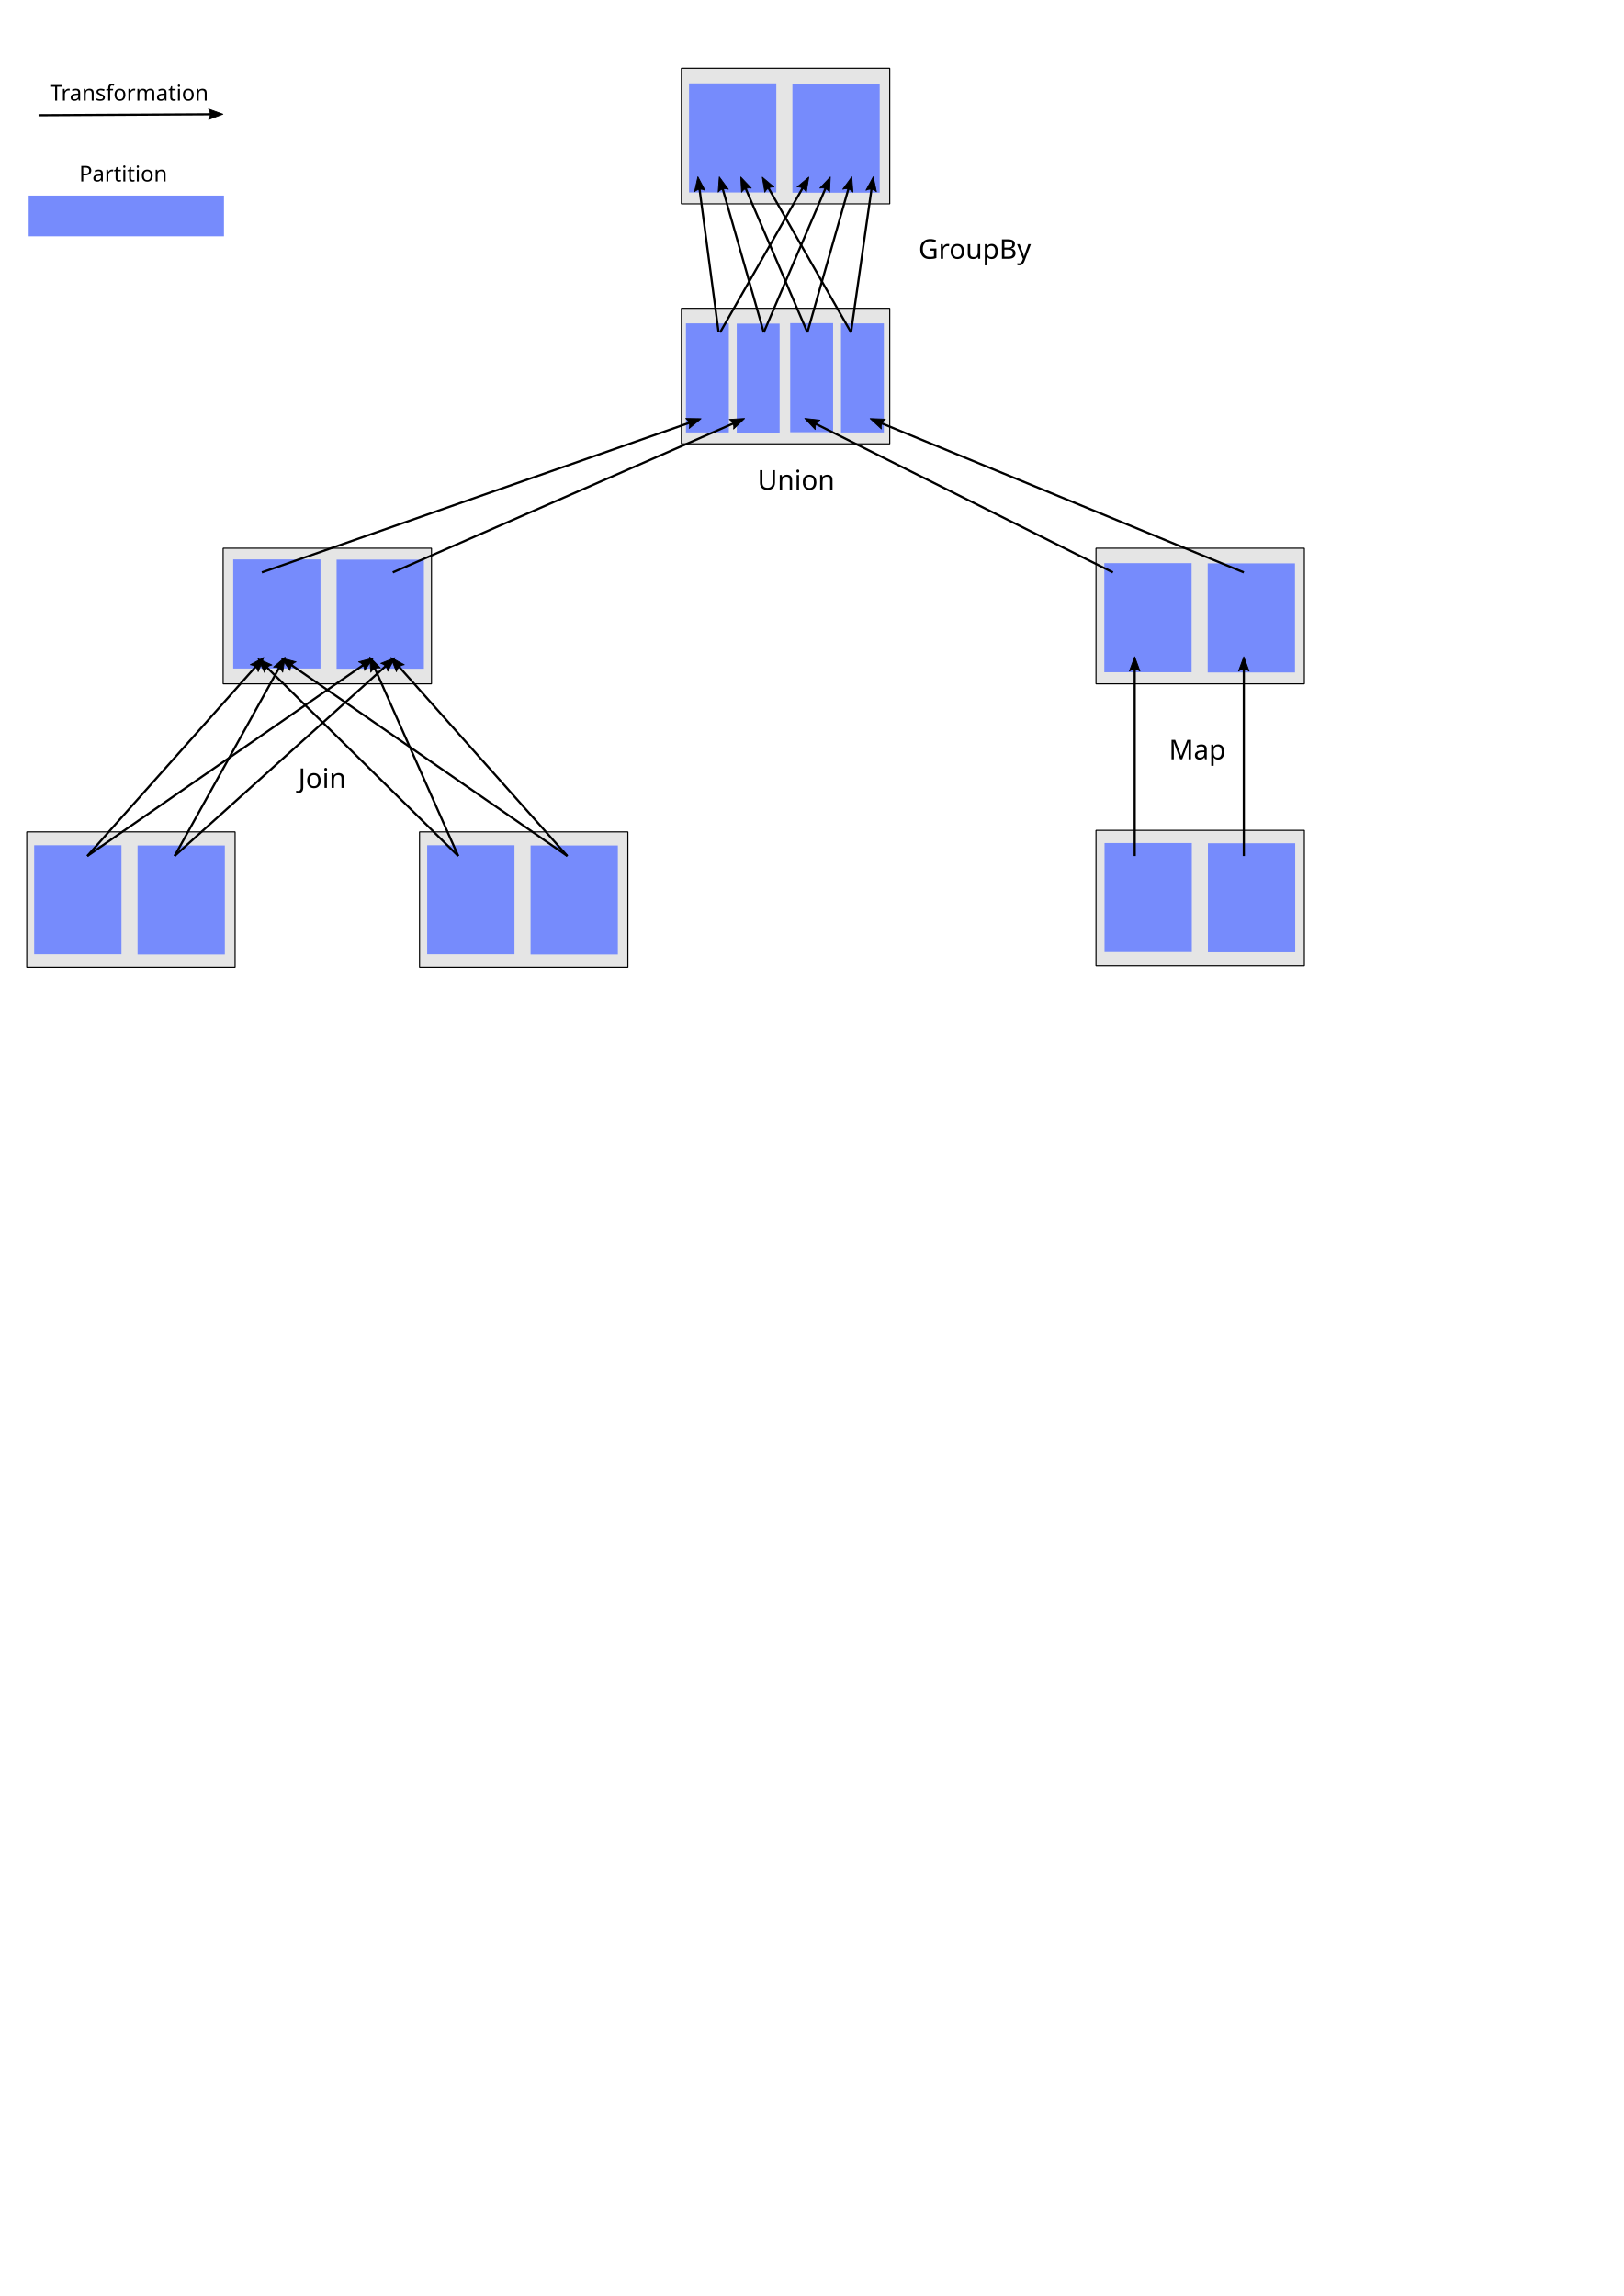
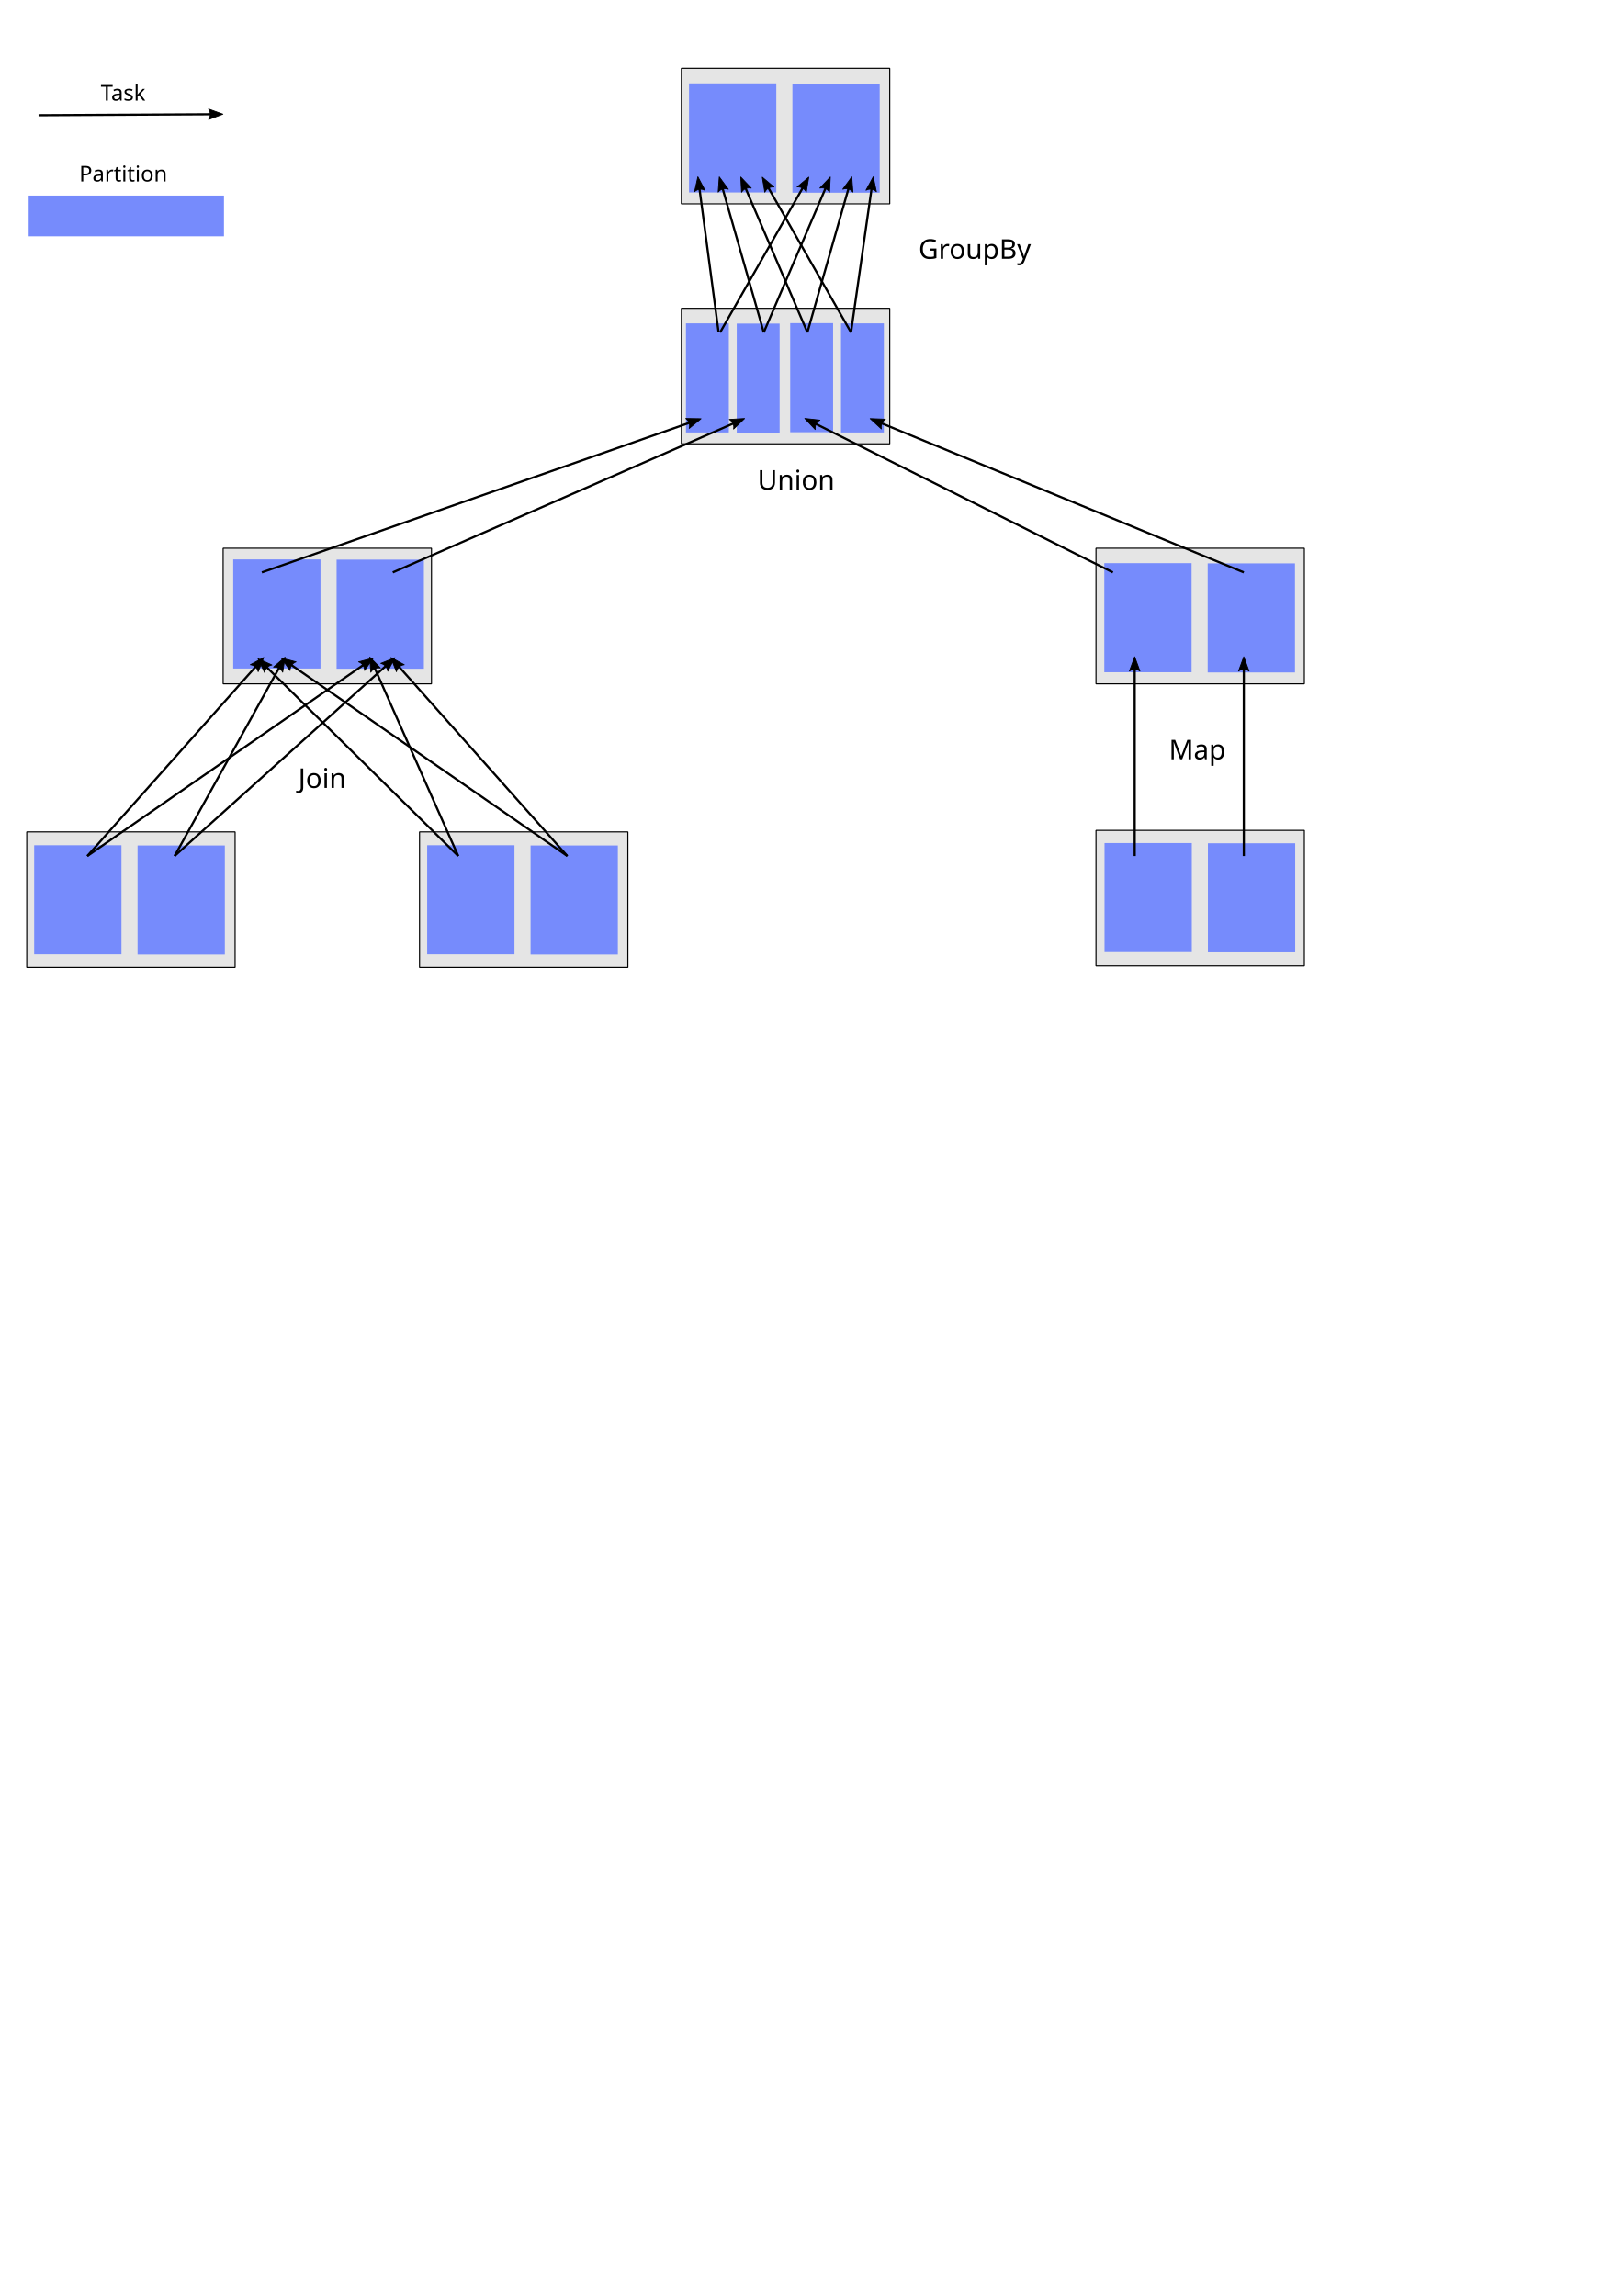
<svg xmlns="http://www.w3.org/2000/svg" width="210mm" height="297mm" viewBox="0 0 744.094 1052.362" id="svg2" version="1.1">
  <defs id="defs4">
    <marker orient="auto" refY="0" refX="0" id="marker12890" style="overflow:visible">
      <path id="path12892" style="fill:#000000;fill-opacity:1;fill-rule:evenodd;stroke:#000000;stroke-width:0.625;stroke-linejoin:round;stroke-opacity:1" d="M 8.719,4.034 -2.207,0.016 8.719,-4.002 c -1.745,2.372 -1.735,5.617 -6e-7,8.035 z" transform="scale(-0.6,-0.6)" />
    </marker>
    <marker orient="auto" refY="0" refX="0" id="marker12694" style="overflow:visible">
      <path id="path12696" style="fill:#000000;fill-opacity:1;fill-rule:evenodd;stroke:#000000;stroke-width:0.625;stroke-linejoin:round;stroke-opacity:1" d="M 8.719,4.034 -2.207,0.016 8.719,-4.002 c -1.745,2.372 -1.735,5.617 -6e-7,8.035 z" transform="scale(-0.6,-0.6)" />
    </marker>
    <marker orient="auto" refY="0" refX="0" id="marker12504" style="overflow:visible">
      <path id="path12506" style="fill:#000000;fill-opacity:1;fill-rule:evenodd;stroke:#000000;stroke-width:0.625;stroke-linejoin:round;stroke-opacity:1" d="M 8.719,4.034 -2.207,0.016 8.719,-4.002 c -1.745,2.372 -1.735,5.617 -6e-7,8.035 z" transform="scale(-0.6,-0.6)" />
    </marker>
    <marker orient="auto" refY="0" refX="0" id="marker12320" style="overflow:visible">
      <path id="path12322" style="fill:#000000;fill-opacity:1;fill-rule:evenodd;stroke:#000000;stroke-width:0.625;stroke-linejoin:round;stroke-opacity:1" d="M 8.719,4.034 -2.207,0.016 8.719,-4.002 c -1.745,2.372 -1.735,5.617 -6e-7,8.035 z" transform="scale(-0.6,-0.6)" />
    </marker>
    <marker orient="auto" refY="0" refX="0" id="marker12142" style="overflow:visible">
      <path id="path12144" style="fill:#000000;fill-opacity:1;fill-rule:evenodd;stroke:#000000;stroke-width:0.625;stroke-linejoin:round;stroke-opacity:1" d="M 8.719,4.034 -2.207,0.016 8.719,-4.002 c -1.745,2.372 -1.735,5.617 -6e-7,8.035 z" transform="scale(-0.6,-0.6)" />
    </marker>
    <marker orient="auto" refY="0" refX="0" id="marker11970" style="overflow:visible">
      <path id="path11972" style="fill:#000000;fill-opacity:1;fill-rule:evenodd;stroke:#000000;stroke-width:0.625;stroke-linejoin:round;stroke-opacity:1" d="M 8.719,4.034 -2.207,0.016 8.719,-4.002 c -1.745,2.372 -1.735,5.617 -6e-7,8.035 z" transform="scale(-0.6,-0.6)" />
    </marker>
    <marker orient="auto" refY="0" refX="0" id="marker11804" style="overflow:visible">
      <path id="path11806" style="fill:#000000;fill-opacity:1;fill-rule:evenodd;stroke:#000000;stroke-width:0.625;stroke-linejoin:round;stroke-opacity:1" d="M 8.719,4.034 -2.207,0.016 8.719,-4.002 c -1.745,2.372 -1.735,5.617 -6e-7,8.035 z" transform="scale(-0.6,-0.6)" />
    </marker>
    <marker orient="auto" refY="0" refX="0" id="marker11644" style="overflow:visible">
      <path id="path11646" style="fill:#000000;fill-opacity:1;fill-rule:evenodd;stroke:#000000;stroke-width:0.625;stroke-linejoin:round;stroke-opacity:1" d="M 8.719,4.034 -2.207,0.016 8.719,-4.002 c -1.745,2.372 -1.735,5.617 -6e-7,8.035 z" transform="scale(-0.6,-0.6)" />
    </marker>
    <marker style="overflow:visible" id="marker11456" refX="0" refY="0" orient="auto">
      <path transform="scale(-0.6,-0.6)" d="M 8.719,4.034 -2.207,0.016 8.719,-4.002 c -1.745,2.372 -1.735,5.617 -6e-7,8.035 z" style="fill:#000000;fill-opacity:1;fill-rule:evenodd;stroke:#000000;stroke-width:0.625;stroke-linejoin:round;stroke-opacity:1" id="path11458" />
    </marker>
    <marker style="overflow:visible" id="marker11308" refX="0" refY="0" orient="auto">
      <path transform="scale(-0.6,-0.6)" d="M 8.719,4.034 -2.207,0.016 8.719,-4.002 c -1.745,2.372 -1.735,5.617 -6e-7,8.035 z" style="fill:#000000;fill-opacity:1;fill-rule:evenodd;stroke:#000000;stroke-width:0.625;stroke-linejoin:round;stroke-opacity:1" id="path11310" />
    </marker>
    <marker orient="auto" refY="0" refX="0" id="marker11142" style="overflow:visible">
      <path id="path11144" style="fill:#000000;fill-opacity:1;fill-rule:evenodd;stroke:#000000;stroke-width:0.625;stroke-linejoin:round;stroke-opacity:1" d="M 8.719,4.034 -2.207,0.016 8.719,-4.002 c -1.745,2.372 -1.735,5.617 -6e-7,8.035 z" transform="scale(-0.6,-0.6)" />
    </marker>
    <marker orient="auto" refY="0" refX="0" id="marker11006" style="overflow:visible">
      <path id="path11008" style="fill:#000000;fill-opacity:1;fill-rule:evenodd;stroke:#000000;stroke-width:0.625;stroke-linejoin:round;stroke-opacity:1" d="M 8.719,4.034 -2.207,0.016 8.719,-4.002 c -1.745,2.372 -1.735,5.617 -6e-7,8.035 z" transform="scale(-0.6,-0.6)" />
    </marker>
    <marker orient="auto" refY="0" refX="0" id="marker10876" style="overflow:visible">
      <path id="path10878" style="fill:#000000;fill-opacity:1;fill-rule:evenodd;stroke:#000000;stroke-width:0.625;stroke-linejoin:round;stroke-opacity:1" d="M 8.719,4.034 -2.207,0.016 8.719,-4.002 c -1.745,2.372 -1.735,5.617 -6e-7,8.035 z" transform="scale(-0.6,-0.6)" />
    </marker>
    <marker orient="auto" refY="0" refX="0" id="marker10752" style="overflow:visible">
      <path id="path10754" style="fill:#000000;fill-opacity:1;fill-rule:evenodd;stroke:#000000;stroke-width:0.625;stroke-linejoin:round;stroke-opacity:1" d="M 8.719,4.034 -2.207,0.016 8.719,-4.002 c -1.745,2.372 -1.735,5.617 -6e-7,8.035 z" transform="scale(-0.6,-0.6)" />
    </marker>
    <marker orient="auto" refY="0" refX="0" id="marker10634" style="overflow:visible">
      <path id="path10636" style="fill:#000000;fill-opacity:1;fill-rule:evenodd;stroke:#000000;stroke-width:0.625;stroke-linejoin:round;stroke-opacity:1" d="M 8.719,4.034 -2.207,0.016 8.719,-4.002 c -1.745,2.372 -1.735,5.617 -6e-7,8.035 z" transform="scale(-0.6,-0.6)" />
    </marker>
    <marker orient="auto" refY="0" refX="0" id="marker10522" style="overflow:visible">
      <path id="path10524" style="fill:#000000;fill-opacity:1;fill-rule:evenodd;stroke:#000000;stroke-width:0.625;stroke-linejoin:round;stroke-opacity:1" d="M 8.719,4.034 -2.207,0.016 8.719,-4.002 c -1.745,2.372 -1.735,5.617 -6e-7,8.035 z" transform="scale(-0.6,-0.6)" />
    </marker>
    <marker style="overflow:visible" id="marker10036" refX="0" refY="0" orient="auto">
      <path transform="scale(-0.6,-0.6)" d="M 8.719,4.034 -2.207,0.016 8.719,-4.002 c -1.745,2.372 -1.735,5.617 -6e-7,8.035 z" style="fill:#000000;fill-opacity:1;fill-rule:evenodd;stroke:#000000;stroke-width:0.625;stroke-linejoin:round;stroke-opacity:1" id="path10038" />
    </marker>
    <marker style="overflow:visible" id="marker9936" refX="0" refY="0" orient="auto">
      <path transform="scale(-0.6,-0.6)" d="M 8.719,4.034 -2.207,0.016 8.719,-4.002 c -1.745,2.372 -1.735,5.617 -6e-7,8.035 z" style="fill:#000000;fill-opacity:1;fill-rule:evenodd;stroke:#000000;stroke-width:0.625;stroke-linejoin:round;stroke-opacity:1" id="path9938" />
    </marker>
    <marker style="overflow:visible" id="marker9842" refX="0" refY="0" orient="auto">
      <path transform="scale(-0.6,-0.6)" d="M 8.719,4.034 -2.207,0.016 8.719,-4.002 c -1.745,2.372 -1.735,5.617 -6e-7,8.035 z" style="fill:#000000;fill-opacity:1;fill-rule:evenodd;stroke:#000000;stroke-width:0.625;stroke-linejoin:round;stroke-opacity:1" id="path9844" />
    </marker>
    <marker style="overflow:visible" id="marker9754" refX="0" refY="0" orient="auto">
      <path transform="scale(-0.6,-0.6)" d="M 8.719,4.034 -2.207,0.016 8.719,-4.002 c -1.745,2.372 -1.735,5.617 -6e-7,8.035 z" style="fill:#000000;fill-opacity:1;fill-rule:evenodd;stroke:#000000;stroke-width:0.625;stroke-linejoin:round;stroke-opacity:1" id="path9756" />
    </marker>
    <marker style="overflow:visible" id="marker9672" refX="0" refY="0" orient="auto">
      <path transform="scale(-0.6,-0.6)" d="M 8.719,4.034 -2.207,0.016 8.719,-4.002 c -1.745,2.372 -1.735,5.617 -6e-7,8.035 z" style="fill:#000000;fill-opacity:1;fill-rule:evenodd;stroke:#000000;stroke-width:0.625;stroke-linejoin:round;stroke-opacity:1" id="path9674" />
    </marker>
    <marker style="overflow:visible" id="marker9596" refX="0" refY="0" orient="auto">
      <path transform="scale(-0.6,-0.6)" d="M 8.719,4.034 -2.207,0.016 8.719,-4.002 c -1.745,2.372 -1.735,5.617 -6e-7,8.035 z" style="fill:#000000;fill-opacity:1;fill-rule:evenodd;stroke:#000000;stroke-width:0.625;stroke-linejoin:round;stroke-opacity:1" id="path9598" />
    </marker>
    <marker style="overflow:visible" id="marker9526" refX="0" refY="0" orient="auto">
      <path transform="scale(-0.6,-0.6)" d="M 8.719,4.034 -2.207,0.016 8.719,-4.002 c -1.745,2.372 -1.735,5.617 -6e-7,8.035 z" style="fill:#000000;fill-opacity:1;fill-rule:evenodd;stroke:#000000;stroke-width:0.625;stroke-linejoin:round;stroke-opacity:1" id="path9528" />
    </marker>
    <marker orient="auto" refY="0" refX="0" id="marker5819" style="overflow:visible">
      <path id="path5821" style="fill:#000000;fill-opacity:1;fill-rule:evenodd;stroke:#000000;stroke-width:0.625;stroke-linejoin:round;stroke-opacity:1" d="M 8.719,4.034 -2.207,0.016 8.719,-4.002 c -1.745,2.372 -1.735,5.617 -6e-7,8.035 z" transform="scale(-0.6,-0.6)" />
    </marker>
    <marker style="overflow:visible" id="marker5297" refX="0" refY="0" orient="auto">
      <path transform="scale(-0.6,-0.6)" d="M 8.719,4.034 -2.207,0.016 8.719,-4.002 c -1.745,2.372 -1.735,5.617 -6e-7,8.035 z" style="fill:#000000;fill-opacity:1;fill-rule:evenodd;stroke:#000000;stroke-width:0.625;stroke-linejoin:round;stroke-opacity:1" id="path5299" />
    </marker>
    <marker orient="auto" refY="0.0" refX="0.0" id="marker5215" style="overflow:visible;">
      <path id="path5217" style="fill-rule:evenodd;stroke-width:0.625;stroke-linejoin:round;stroke:#000000;stroke-opacity:1;fill:#000000;fill-opacity:1" d="M 8.719,4.034 L -2.207,0.016 L 8.719,-4.002 C 6.973,-1.63 6.983,1.616 8.719,4.034 z " transform="scale(0.6) rotate(180) translate(0,0)" />
    </marker>
    <marker orient="auto" refY="0.0" refX="0.0" id="Arrow2Mend" style="overflow:visible;">
      <path id="path4226" style="fill-rule:evenodd;stroke-width:0.625;stroke-linejoin:round;stroke:#000000;stroke-opacity:1;fill:#000000;fill-opacity:1" d="M 8.719,4.034 L -2.207,0.016 L 8.719,-4.002 C 6.973,-1.63 6.983,1.616 8.719,4.034 z " transform="scale(0.6) rotate(180) translate(0,0)" />
    </marker>
    <marker orient="auto" refY="0.0" refX="0.0" id="Arrow1Send" style="overflow:visible;">
      <path id="path4214" d="M 0.0,0.0 L 5.0,-5.0 L -12.5,0.0 L 5.0,5.0 L 0.0,0.0 z " style="fill-rule:evenodd;stroke:#000000;stroke-width:1pt;stroke-opacity:1;fill:#000000;fill-opacity:1" transform="scale(0.2) rotate(180) translate(6,0)" />
    </marker>
    <marker orient="auto" refY="0.0" refX="0.0" id="Arrow1Lend" style="overflow:visible;">
      <path id="path4202" d="M 0.0,0.0 L 5.0,-5.0 L -12.5,0.0 L 5.0,5.0 L 0.0,0.0 z " style="fill-rule:evenodd;stroke:#000000;stroke-width:1pt;stroke-opacity:1;fill:#000000;fill-opacity:1" transform="scale(0.8) rotate(180) translate(12.5,0)" />
    </marker>
    <marker orient="auto" refY="0.0" refX="0.0" id="Arrow1Lstart" style="overflow:visible">
      <path id="path4199" d="M 0.0,0.0 L 5.0,-5.0 L -12.5,0.0 L 5.0,5.0 L 0.0,0.0 z " style="fill-rule:evenodd;stroke:#000000;stroke-width:1pt;stroke-opacity:1;fill:#000000;fill-opacity:1" transform="scale(0.8) translate(12.5,0)" />
    </marker>
    <marker orient="auto" refY="0" refX="0" id="Arrow2Mend-6" style="overflow:visible">
      <path id="path4226-1" style="fill:#000000;fill-opacity:1;fill-rule:evenodd;stroke:#000000;stroke-width:0.625;stroke-linejoin:round;stroke-opacity:1" d="M 8.719,4.034 -2.207,0.016 8.719,-4.002 c -1.745,2.372 -1.735,5.617 -6e-7,8.035 z" transform="scale(-0.6,-0.6)" />
    </marker>
    <marker orient="auto" refY="0" refX="0" id="Arrow2Mend-8" style="overflow:visible">
      <path id="path4226-6" style="fill:#000000;fill-opacity:1;fill-rule:evenodd;stroke:#000000;stroke-width:0.625;stroke-linejoin:round;stroke-opacity:1" d="M 8.719,4.034 -2.207,0.016 8.719,-4.002 c -1.745,2.372 -1.735,5.617 -6e-7,8.035 z" transform="scale(-0.6,-0.6)" />
    </marker>
  </defs>
  <g id="layer1">
    <rect style="opacity:1;fill:#e5e5e5;fill-opacity:1;stroke:#000000;stroke-width:0.502;stroke-linejoin:miter;stroke-miterlimit:0;stroke-dasharray:none;stroke-dashoffset:0;stroke-opacity:1" id="rect4136-2" width="95.479" height="62.148" x="312.26" y="31.288" />
    <text xml:space="preserve" style="font-style:normal;font-weight:normal;font-size:12.5px;line-height:125%;font-family:sans-serif;letter-spacing:0px;word-spacing:0px;fill:#000000;fill-opacity:1;stroke:none;stroke-width:1px;stroke-linecap:butt;stroke-linejoin:miter;stroke-opacity:1" x="347.139" y="224.422" id="text4595">
      <tspan id="tspan4597" x="347.139" y="224.422">Union</tspan>
    </text>
-     <text xml:space="preserve" style="font-style:normal;font-weight:normal;font-size:10px;line-height:125%;font-family:sans-serif;letter-spacing:0px;word-spacing:0px;fill:#000000;fill-opacity:1;stroke:none;stroke-width:1px;stroke-linecap:butt;stroke-linejoin:miter;stroke-opacity:1" x="22.943" y="46.112" id="text4595-1">
-       <tspan id="tspan4597-7" x="22.943" y="46.112">Transformation</tspan>
+     <text xml:space="preserve" style="font-style:normal;font-weight:normal;font-size:10px;line-height:125%;font-family:sans-serif;letter-spacing:0px;word-spacing:0px;fill:#000000;fill-opacity:1;stroke:none;stroke-width:1px;stroke-linecap:butt;stroke-linejoin:miter;stroke-opacity:1" x="46.177" y="46.112" id="text4595-1">
+       <tspan id="tspan4597-7" x="46.177" y="46.112">Task</tspan>
    </text>
    <path style="fill:none;fill-rule:evenodd;stroke:#000000;stroke-width:1.001;stroke-linecap:butt;stroke-linejoin:miter;stroke-miterlimit:4;stroke-dasharray:none;stroke-opacity:1;marker-end:url(#marker5297)" d="m 17.667,52.8 83.156,-0.457" id="path4193-9" />
    <rect style="opacity:1;fill:#e5e5e5;fill-opacity:1;stroke:#000000;stroke-width:0.502;stroke-linejoin:miter;stroke-miterlimit:0;stroke-dasharray:none;stroke-dashoffset:0;stroke-opacity:1" id="rect4136-2-6" width="95.479" height="62.148" x="102.26" y="251.288" />
    <rect style="opacity:1;fill:#e5e5e5;fill-opacity:1;stroke:#000000;stroke-width:0.502;stroke-linejoin:miter;stroke-miterlimit:0;stroke-dasharray:none;stroke-dashoffset:0;stroke-opacity:1" id="rect4136-2-0" width="95.479" height="62.148" x="502.26" y="251.288" />
    <rect style="opacity:1;fill:#e5e5e5;fill-opacity:1;stroke:#000000;stroke-width:0.502;stroke-linejoin:miter;stroke-miterlimit:0;stroke-dasharray:none;stroke-dashoffset:0;stroke-opacity:1" id="rect4136-2-8" width="95.479" height="62.148" x="502.26" y="380.582" />
    <rect style="opacity:1;fill:#e5e5e5;fill-opacity:1;stroke:#000000;stroke-width:0.502;stroke-linejoin:miter;stroke-miterlimit:0;stroke-dasharray:none;stroke-dashoffset:0;stroke-opacity:1" id="rect4136-2-63" width="95.479" height="62.148" x="312.26" y="141.288" />
    <rect style="opacity:1;fill:#e5e5e5;fill-opacity:1;stroke:#000000;stroke-width:0.502;stroke-linejoin:miter;stroke-miterlimit:0;stroke-dasharray:none;stroke-dashoffset:0;stroke-opacity:1" id="rect4136-2-1" width="95.479" height="62.148" x="192.26" y="381.288" />
    <rect style="opacity:1;fill:#e5e5e5;fill-opacity:1;stroke:#000000;stroke-width:0.502;stroke-linejoin:miter;stroke-miterlimit:0;stroke-dasharray:none;stroke-dashoffset:0;stroke-opacity:1" id="rect4136-2-9" width="95.479" height="62.148" x="12.26" y="381.288" />
    <text xml:space="preserve" style="font-style:normal;font-weight:normal;font-size:12.5px;line-height:125%;font-family:sans-serif;letter-spacing:0px;word-spacing:0px;fill:#000000;fill-opacity:1;stroke:none;stroke-width:1px;stroke-linecap:butt;stroke-linejoin:miter;stroke-opacity:1" x="535.665" y="348.022" id="text7449">
      <tspan id="tspan7451" x="535.665" y="348.022">Map</tspan>
    </text>
    <text xml:space="preserve" style="font-style:normal;font-weight:normal;font-size:12.5px;line-height:125%;font-family:sans-serif;letter-spacing:0px;word-spacing:0px;fill:#000000;fill-opacity:1;stroke:none;stroke-width:1px;stroke-linecap:butt;stroke-linejoin:miter;stroke-opacity:1" x="136.675" y="361.149" id="text7453">
      <tspan id="tspan7455" x="136.675" y="361.149">Join</tspan>
    </text>
    <text xml:space="preserve" style="font-style:normal;font-weight:normal;font-size:12.5px;line-height:125%;font-family:sans-serif;letter-spacing:0px;word-spacing:0px;fill:#000000;fill-opacity:1;stroke:none;stroke-width:1px;stroke-linecap:butt;stroke-linejoin:miter;stroke-opacity:1" x="420.949" y="118.611" id="text7457">
      <tspan id="tspan7459" x="420.949" y="118.611">GroupBy</tspan>
    </text>
    <rect style="opacity:1;fill:#768bfc;fill-opacity:1;stroke:#4175f3;stroke-width:0;stroke-linejoin:miter;stroke-miterlimit:4;stroke-dasharray:none;stroke-dashoffset:0;stroke-opacity:1" id="rect9403" width="40" height="50" x="315.761" y="38.22" />
    <rect style="opacity:1;fill:#768bfc;fill-opacity:1;stroke:#4175f3;stroke-width:0;stroke-linejoin:miter;stroke-miterlimit:4;stroke-dasharray:none;stroke-dashoffset:0;stroke-opacity:1" id="rect9403-7" width="40" height="50" x="363.137" y="38.322" />
    <rect style="opacity:1;fill:#768bfc;fill-opacity:1;stroke:#4175f3;stroke-width:0;stroke-linejoin:miter;stroke-miterlimit:4;stroke-dasharray:none;stroke-dashoffset:0;stroke-opacity:1" id="rect9403-3" width="40" height="50" x="106.873" y="256.408" />
    <rect style="opacity:1;fill:#768bfc;fill-opacity:1;stroke:#4175f3;stroke-width:0;stroke-linejoin:miter;stroke-miterlimit:4;stroke-dasharray:none;stroke-dashoffset:0;stroke-opacity:1" id="rect9403-7-2" width="40" height="50" x="154.249" y="256.51" />
    <rect style="opacity:1;fill:#768bfc;fill-opacity:1;stroke:#4175f3;stroke-width:0;stroke-linejoin:miter;stroke-miterlimit:4;stroke-dasharray:none;stroke-dashoffset:0;stroke-opacity:1" id="rect9403-4" width="40" height="50" x="506.071" y="258.119" />
    <rect style="opacity:1;fill:#768bfc;fill-opacity:1;stroke:#4175f3;stroke-width:0;stroke-linejoin:miter;stroke-miterlimit:4;stroke-dasharray:none;stroke-dashoffset:0;stroke-opacity:1" id="rect9403-7-5" width="40" height="50" x="553.447" y="258.22" />
    <rect style="opacity:1;fill:#768bfc;fill-opacity:1;stroke:#4175f3;stroke-width:0;stroke-linejoin:miter;stroke-miterlimit:4;stroke-dasharray:none;stroke-dashoffset:0;stroke-opacity:1" id="rect9403-5" width="40" height="50" x="15.66" y="387.413" />
    <rect style="opacity:1;fill:#768bfc;fill-opacity:1;stroke:#4175f3;stroke-width:0;stroke-linejoin:miter;stroke-miterlimit:4;stroke-dasharray:none;stroke-dashoffset:0;stroke-opacity:1" id="rect9403-7-7" width="40" height="50" x="63.036" y="387.515" />
    <rect style="opacity:1;fill:#768bfc;fill-opacity:1;stroke:#4175f3;stroke-width:0;stroke-linejoin:miter;stroke-miterlimit:4;stroke-dasharray:none;stroke-dashoffset:0;stroke-opacity:1" id="rect9403-31" width="40" height="50" x="195.767" y="387.413" />
    <rect style="opacity:1;fill:#768bfc;fill-opacity:1;stroke:#4175f3;stroke-width:0;stroke-linejoin:miter;stroke-miterlimit:4;stroke-dasharray:none;stroke-dashoffset:0;stroke-opacity:1" id="rect9403-7-75" width="40" height="50" x="243.142" y="387.515" />
    <rect style="opacity:1;fill:#768bfc;fill-opacity:1;stroke:#4175f3;stroke-width:0;stroke-linejoin:miter;stroke-miterlimit:4;stroke-dasharray:none;stroke-dashoffset:0;stroke-opacity:1" id="rect9403-39" width="40" height="50" x="506.173" y="386.403" />
    <rect style="opacity:1;fill:#768bfc;fill-opacity:1;stroke:#4175f3;stroke-width:0;stroke-linejoin:miter;stroke-miterlimit:4;stroke-dasharray:none;stroke-dashoffset:0;stroke-opacity:1" id="rect9403-7-70" width="40" height="50" x="553.548" y="386.504" />
    <rect style="opacity:1;fill:#768bfc;fill-opacity:1;stroke:#4175f3;stroke-width:0;stroke-linejoin:miter;stroke-miterlimit:4;stroke-dasharray:none;stroke-dashoffset:0;stroke-opacity:1" id="rect9403-70" width="19.653" height="50" x="314.35" y="148.215" />
    <rect style="opacity:1;fill:#768bfc;fill-opacity:1;stroke:#4175f3;stroke-width:0;stroke-linejoin:miter;stroke-miterlimit:4;stroke-dasharray:none;stroke-dashoffset:0;stroke-opacity:1" id="rect9403-7-9" width="19.653" height="50" x="337.627" y="148.317" />
    <rect style="opacity:1;fill:#768bfc;fill-opacity:1;stroke:#4175f3;stroke-width:0;stroke-linejoin:miter;stroke-miterlimit:4;stroke-dasharray:none;stroke-dashoffset:0;stroke-opacity:1" id="rect9403-70-9" width="19.653" height="50" x="362.127" y="148.113" />
    <rect style="opacity:1;fill:#768bfc;fill-opacity:1;stroke:#4175f3;stroke-width:0;stroke-linejoin:miter;stroke-miterlimit:4;stroke-dasharray:none;stroke-dashoffset:0;stroke-opacity:1" id="rect9403-7-9-0" width="19.653" height="50" x="385.403" y="148.215" />
    <path style="fill:none;fill-rule:evenodd;stroke:#000000;stroke-width:1px;stroke-linecap:butt;stroke-linejoin:miter;stroke-opacity:1;marker-end:url(#marker9936)" d="m 40,392.362 80,-90" id="path9496" />
    <path style="fill:none;fill-rule:evenodd;stroke:#000000;stroke-width:1px;stroke-linecap:butt;stroke-linejoin:miter;stroke-opacity:1;marker-end:url(#marker9842)" d="m 40,392.362 130,-90" id="path9500" />
    <path style="fill:none;fill-rule:evenodd;stroke:#000000;stroke-width:1px;stroke-linecap:butt;stroke-linejoin:miter;stroke-opacity:1;marker-end:url(#marker9754)" d="m 80,392.362 50,-90" id="path9502" />
    <path style="fill:none;fill-rule:evenodd;stroke:#000000;stroke-width:1px;stroke-linecap:butt;stroke-linejoin:miter;stroke-opacity:1;marker-end:url(#marker9672)" d="m 80,392.362 100,-90" id="path9504" />
    <path style="display:inline;fill:none;fill-rule:evenodd;stroke:#000000;stroke-width:1px;stroke-linecap:butt;stroke-linejoin:miter;stroke-opacity:1;marker-end:url(#marker9596)" d="M 210,392.362 119.198,302.829" id="path9506" />
    <path style="fill:none;fill-rule:evenodd;stroke:#000000;stroke-width:1px;stroke-linecap:butt;stroke-linejoin:miter;stroke-opacity:1;marker-end:url(#marker9526)" d="m 210,392.362 -40,-90" id="path9508" />
    <path style="fill:none;fill-rule:evenodd;stroke:#000000;stroke-width:1px;stroke-linecap:butt;stroke-linejoin:miter;stroke-opacity:1;marker-end:url(#marker5819)" d="m 260,392.362 -130,-90" id="path9510" />
    <path style="fill:none;fill-rule:evenodd;stroke:#000000;stroke-width:1px;stroke-linecap:butt;stroke-linejoin:miter;stroke-opacity:1;marker-end:url(#marker10036)" d="m 260,392.362 -80,-90" id="path9512" />
    <path style="fill:none;fill-rule:evenodd;stroke:#000000;stroke-width:1px;stroke-linecap:butt;stroke-linejoin:miter;stroke-opacity:1;marker-end:url(#marker11308)" d="m 520,392.362 0,-90" id="path10150" />
    <path style="fill:none;fill-rule:evenodd;stroke:#000000;stroke-width:1px;stroke-linecap:butt;stroke-linejoin:miter;stroke-opacity:1;marker-end:url(#marker11456)" d="m 570,392.362 0,-90" id="path10152" />
    <path style="fill:none;fill-rule:evenodd;stroke:#000000;stroke-width:1px;stroke-linecap:butt;stroke-linejoin:miter;stroke-opacity:1;marker-end:url(#marker10752)" d="m 120,262.362 200,-70" id="path10508" />
    <path style="fill:none;fill-rule:evenodd;stroke:#000000;stroke-width:1px;stroke-linecap:butt;stroke-linejoin:miter;stroke-opacity:1;marker-end:url(#marker10634)" d="m 180,262.362 160,-70" id="path10510" />
    <path style="fill:none;fill-rule:evenodd;stroke:#000000;stroke-width:1px;stroke-linecap:butt;stroke-linejoin:miter;stroke-opacity:1;marker-end:url(#marker10522)" d="m 510,262.362 -140,-70" id="path10512" />
    <path style="fill:none;fill-rule:evenodd;stroke:#000000;stroke-width:1px;stroke-linecap:butt;stroke-linejoin:miter;stroke-opacity:1;marker-end:url(#marker11142)" d="m 570,262.362 -170,-70" id="path10514" />
    <path style="display:inline;fill:none;fill-rule:evenodd;stroke:#000000;stroke-width:1px;stroke-linecap:butt;stroke-linejoin:miter;stroke-opacity:1;marker-end:url(#marker12694)" d="M 329.31,152.316 320,82.362" id="path11622" />
    <path style="display:inline;fill:none;fill-rule:evenodd;stroke:#000000;stroke-width:1px;stroke-linecap:butt;stroke-linejoin:miter;stroke-opacity:1;marker-end:url(#marker12504)" d="M 330,152.362 370,82.362" id="path11624" />
    <path style="fill:none;fill-rule:evenodd;stroke:#000000;stroke-width:1px;stroke-linecap:butt;stroke-linejoin:miter;stroke-opacity:1;marker-end:url(#marker12320)" d="M 350,152.362 330,82.362" id="path11626" />
    <path style="fill:none;fill-rule:evenodd;stroke:#000000;stroke-width:1px;stroke-linecap:butt;stroke-linejoin:miter;stroke-opacity:1;marker-end:url(#marker12142)" d="M 350,152.362 380,82.362" id="path11628" />
    <path style="fill:none;fill-rule:evenodd;stroke:#000000;stroke-width:1px;stroke-linecap:butt;stroke-linejoin:miter;stroke-opacity:1;marker-end:url(#marker11970)" d="M 370,152.362 340,82.362" id="path11630" />
    <path style="fill:none;fill-rule:evenodd;stroke:#000000;stroke-width:1px;stroke-linecap:butt;stroke-linejoin:miter;stroke-opacity:1;marker-end:url(#marker11804)" d="M 370,152.362 390,82.362" id="path11632" />
    <path style="fill:none;fill-rule:evenodd;stroke:#000000;stroke-width:1px;stroke-linecap:butt;stroke-linejoin:miter;stroke-opacity:1;marker-end:url(#marker11644)" d="M 390,152.362 350,82.362" id="path11634" />
    <path style="fill:none;fill-rule:evenodd;stroke:#000000;stroke-width:1px;stroke-linecap:butt;stroke-linejoin:miter;stroke-opacity:1;marker-end:url(#marker12890)" d="M 390,152.362 400,82.362" id="path11636" />
    <rect style="opacity:1;fill:#768bfc;fill-opacity:1;stroke:#4175f3;stroke-width:0;stroke-linejoin:miter;stroke-miterlimit:4;stroke-dasharray:none;stroke-dashoffset:0;stroke-opacity:1" id="rect9403-7-56" width="89.497" height="18.685" x="13.137" y="89.636" />
    <text xml:space="preserve" style="font-style:normal;font-weight:normal;font-size:10px;line-height:125%;font-family:sans-serif;letter-spacing:0px;word-spacing:0px;fill:#000000;fill-opacity:1;stroke:none;stroke-width:1px;stroke-linecap:butt;stroke-linejoin:miter;stroke-opacity:1" x="36.278" y="83.183" id="text4595-1-8">
      <tspan id="tspan4597-7-6" x="36.278" y="83.183">Partition</tspan>
    </text>
  </g>
</svg>
